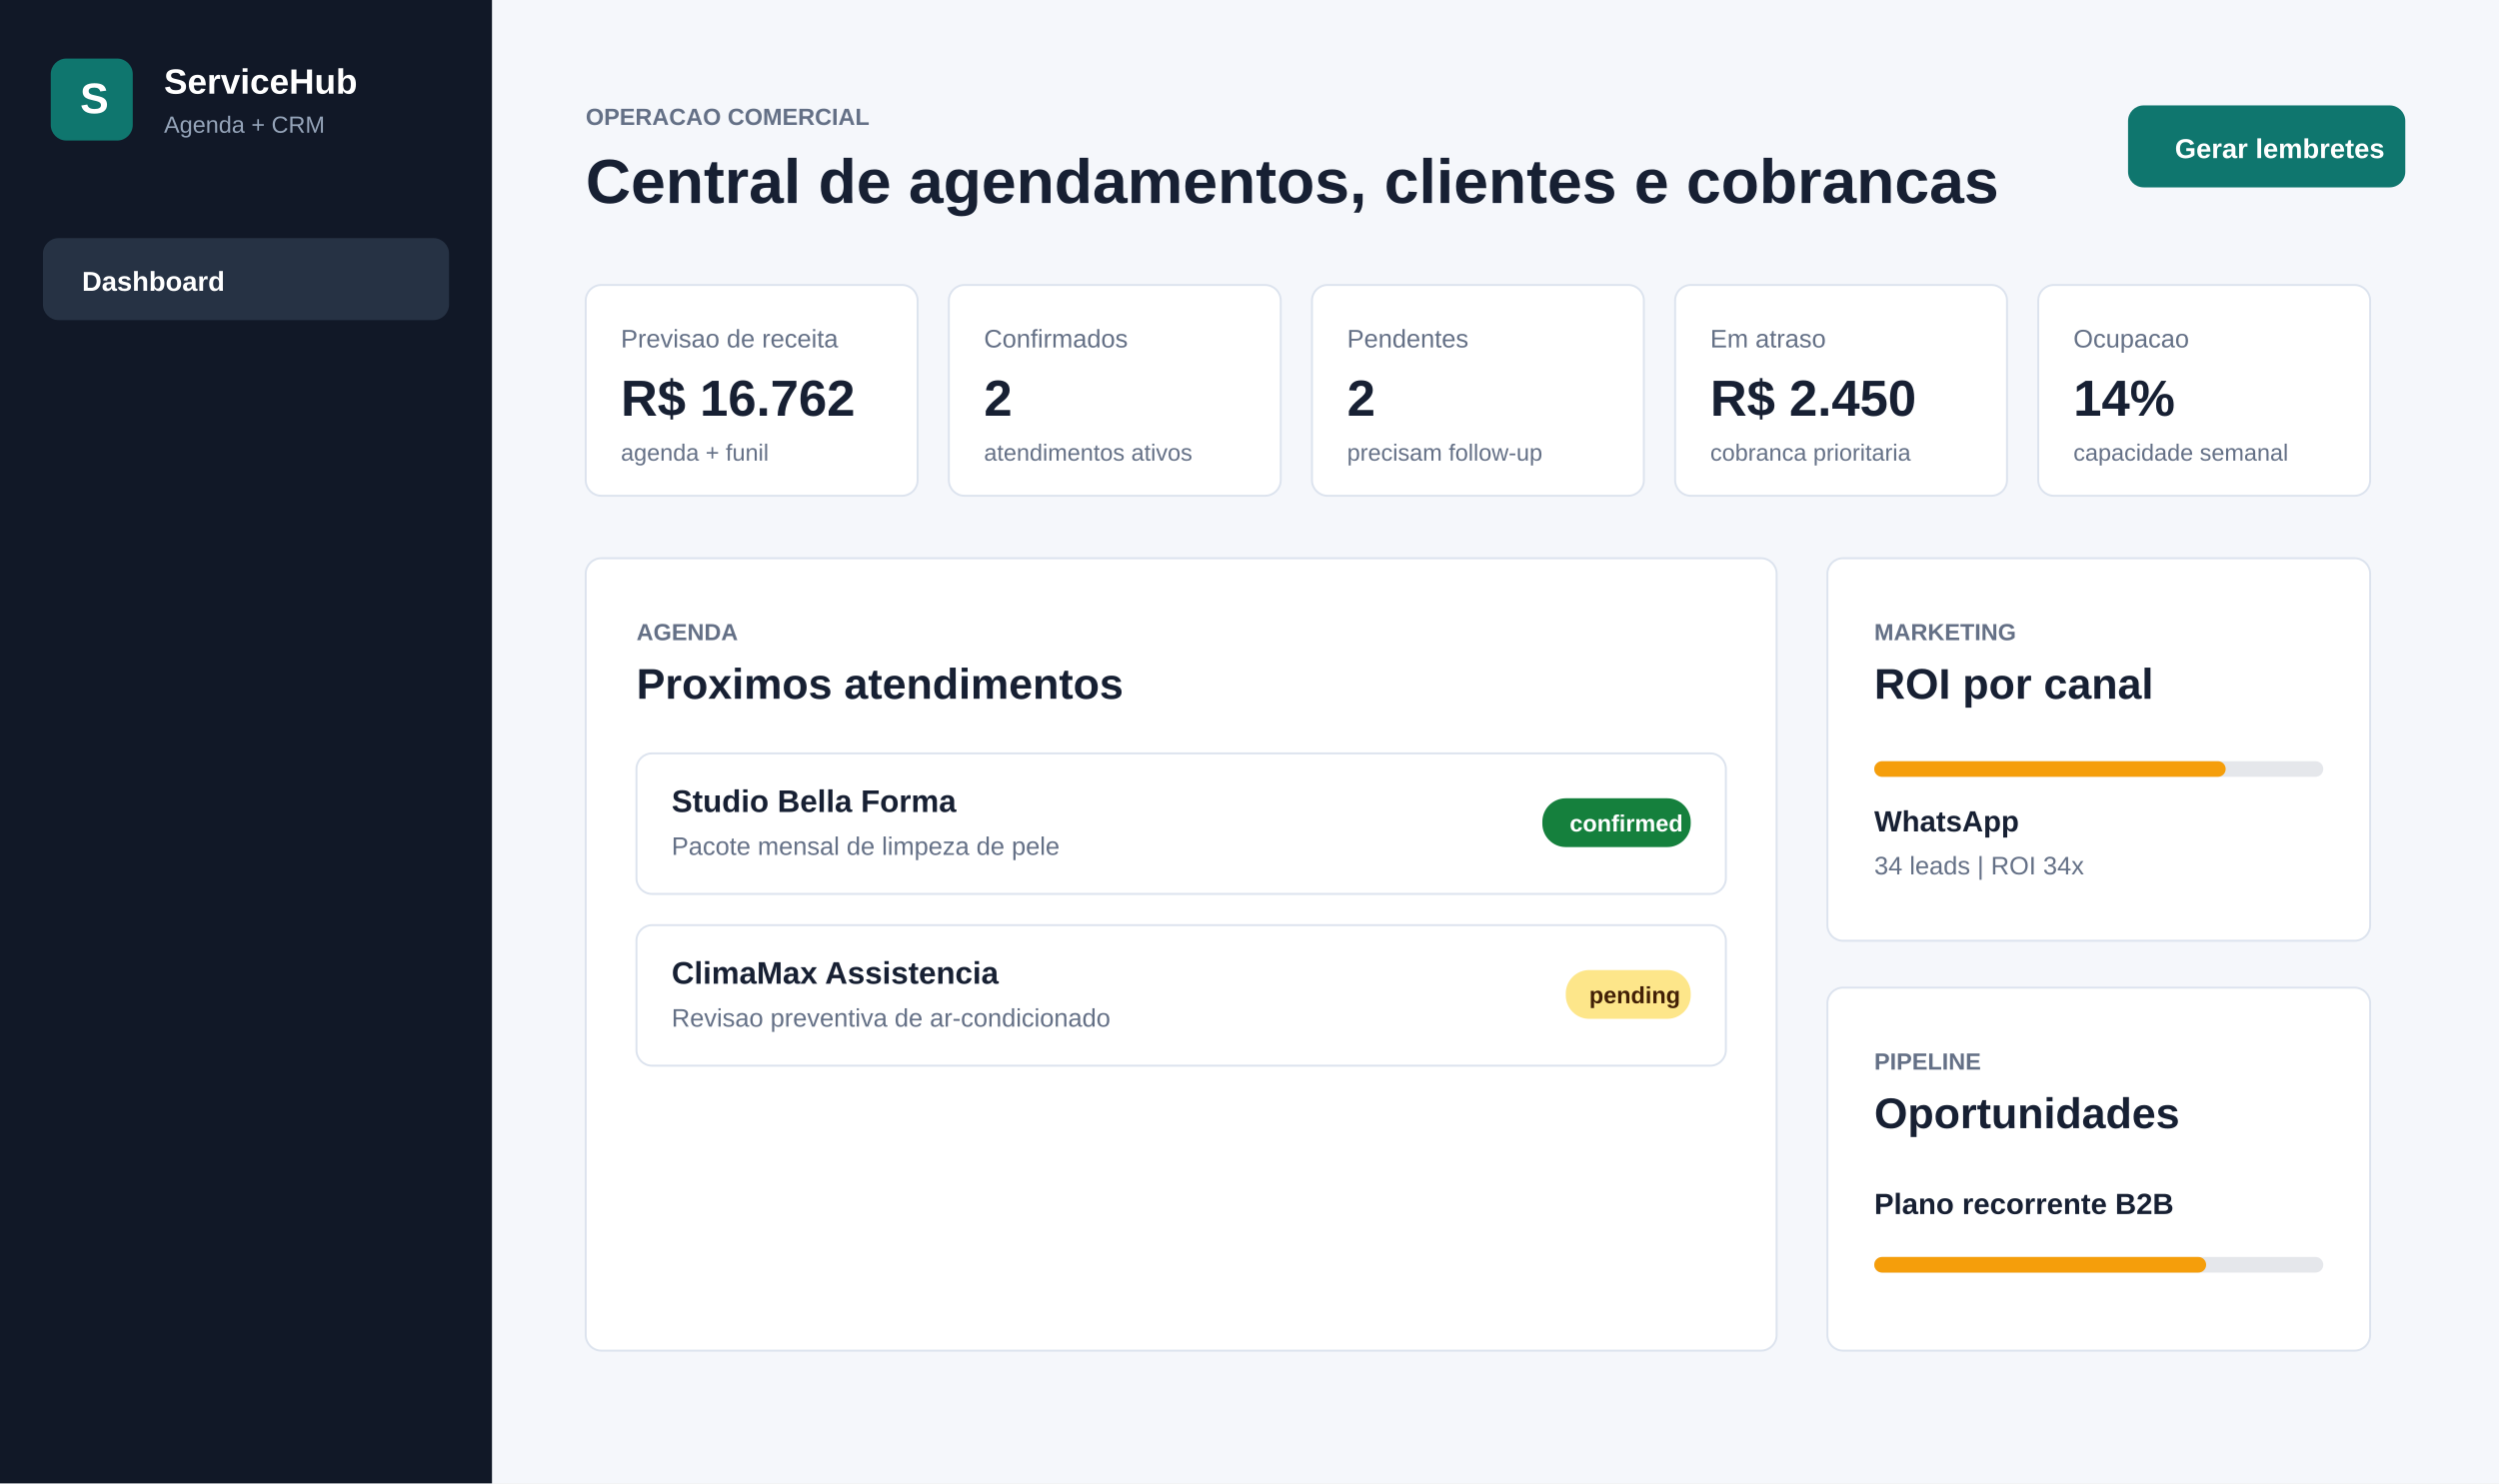
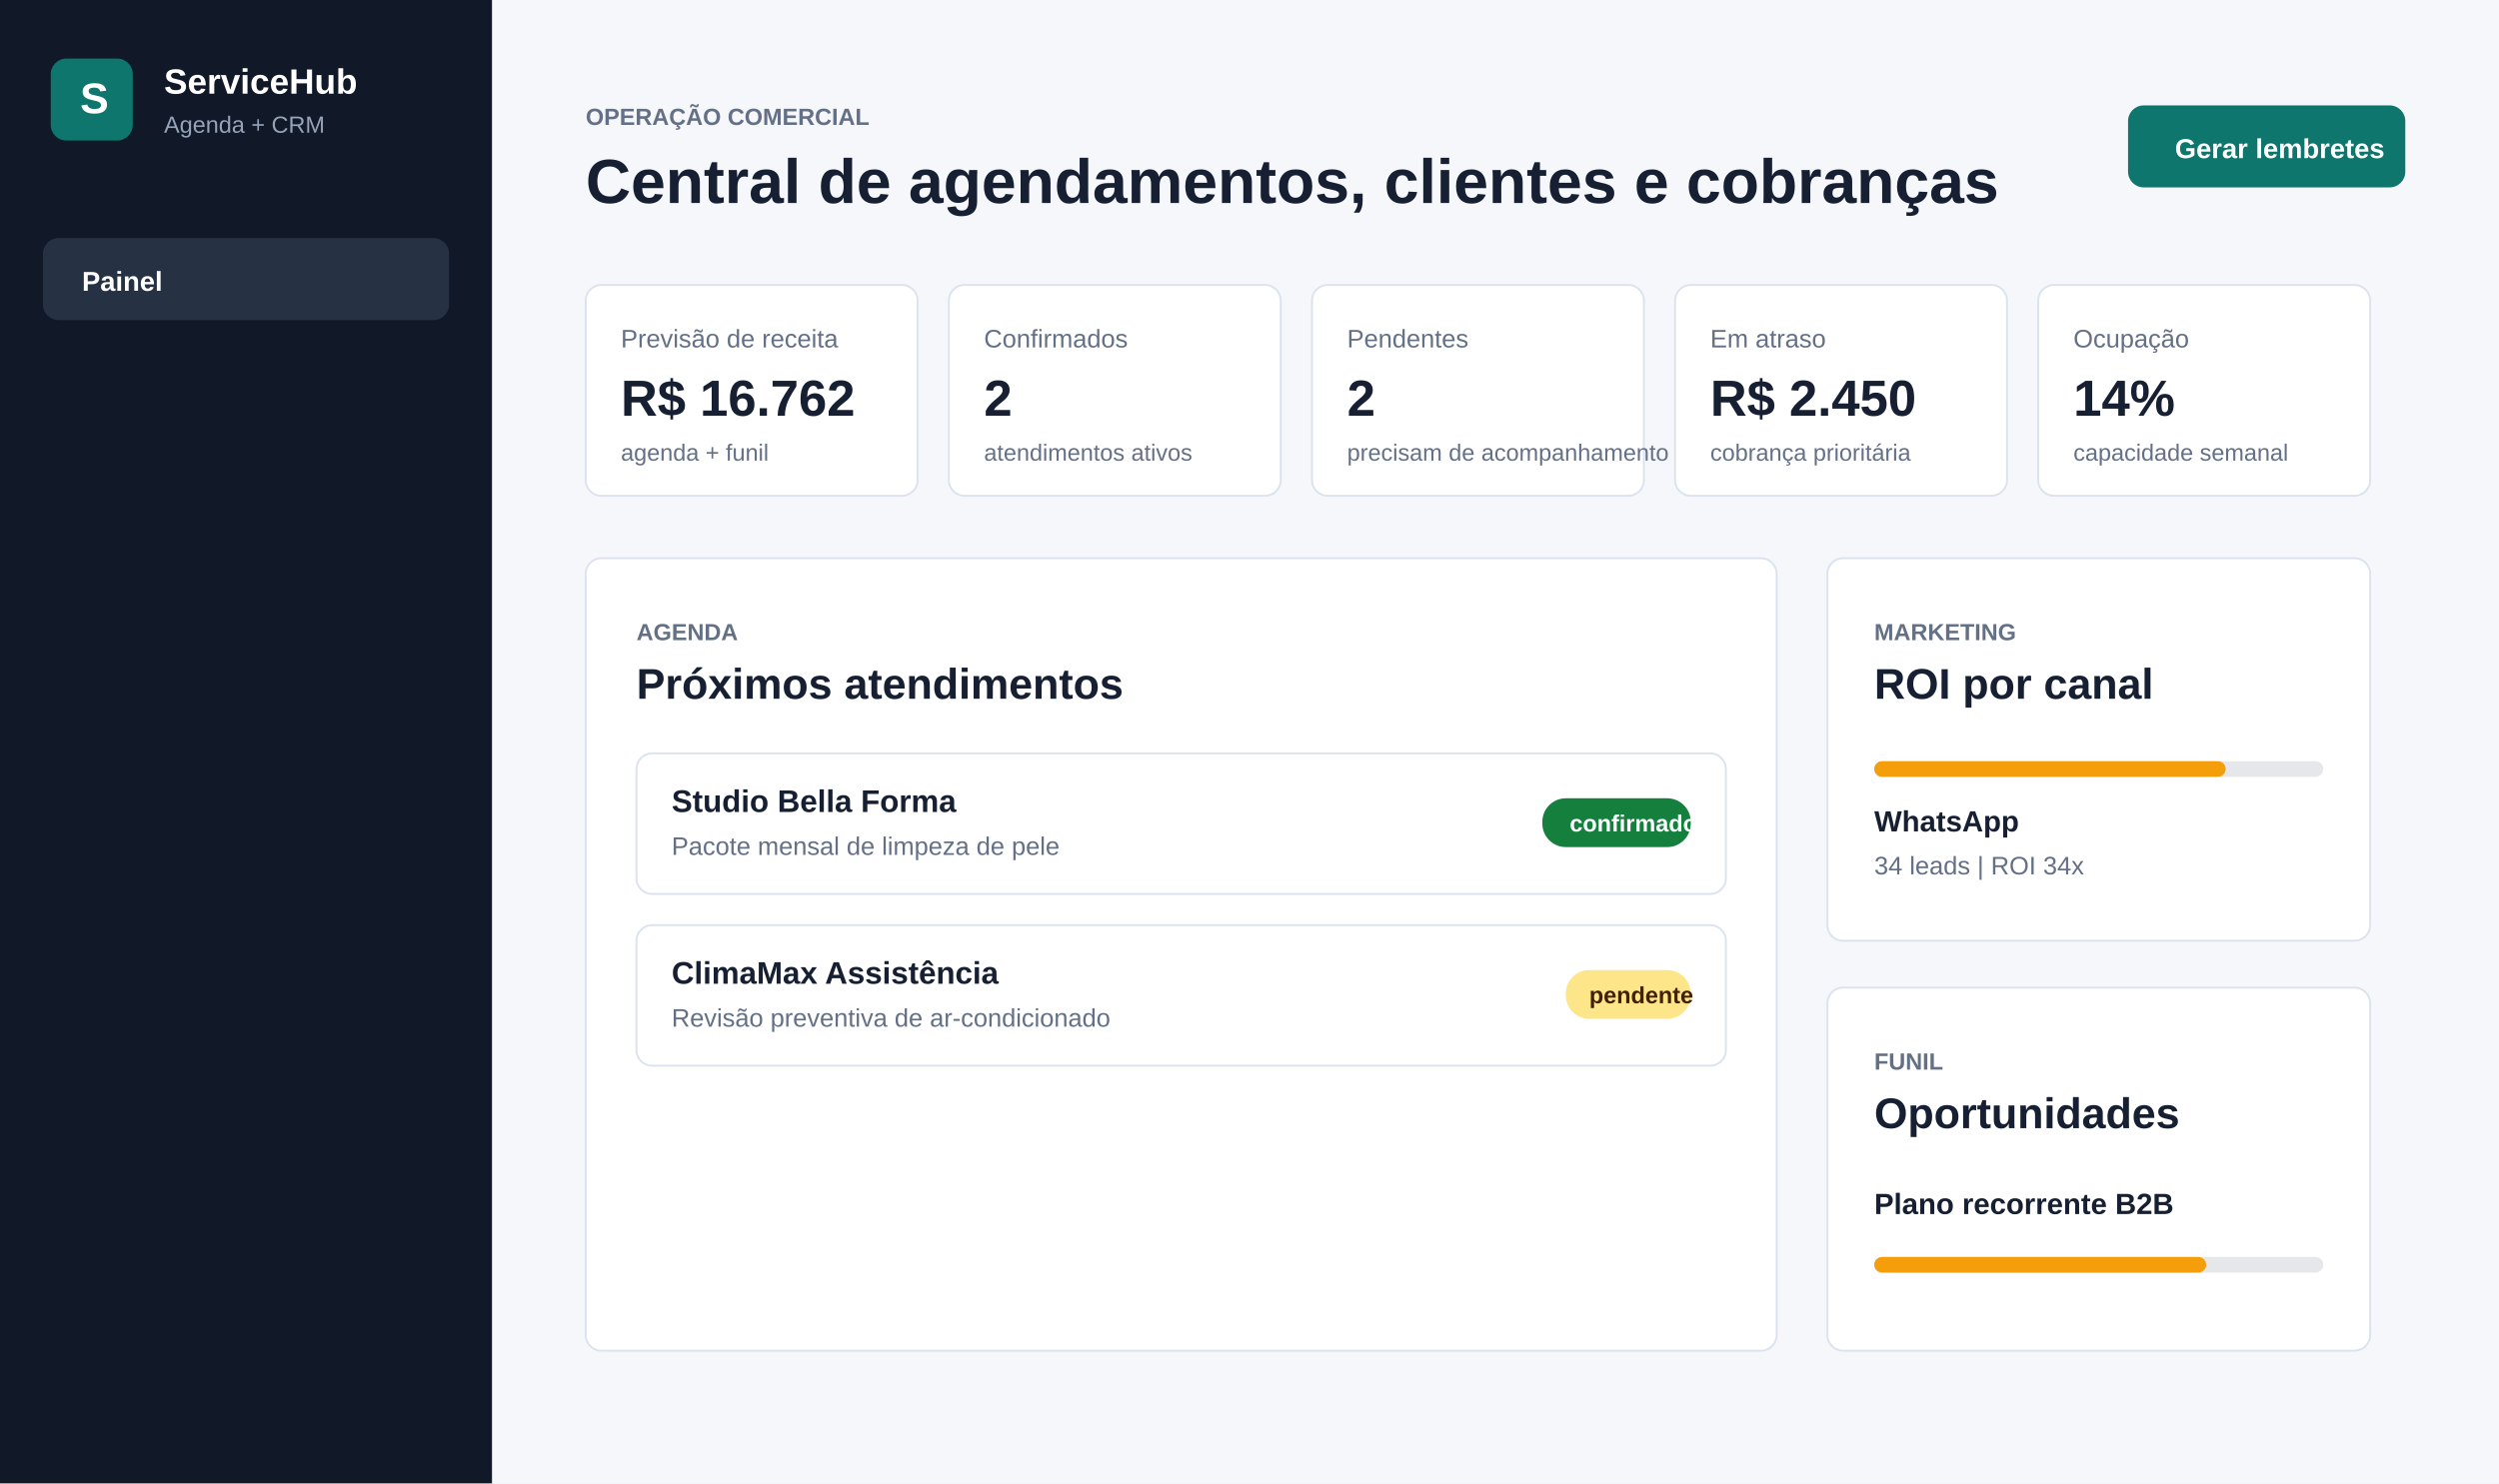
- <svg xmlns="http://www.w3.org/2000/svg" width="1280" height="760" viewBox="0 0 1280 760" role="img" aria-label="Preview do dashboard ServiceHub">
+ <svg xmlns="http://www.w3.org/2000/svg" width="1280" height="760" viewBox="0 0 1280 760" role="img" aria-label="Prévia do painel ServiceHub">
  <rect width="1280" height="760" fill="#f5f7fb" />
  <rect width="252" height="760" fill="#111827" />
  <rect x="26" y="30" width="42" height="42" rx="8" fill="#0f766e" />
  <text x="41" y="58" fill="#ffffff" font-family="Arial" font-size="22" font-weight="700">S</text>
  <text x="84" y="48" fill="#ffffff" font-family="Arial" font-size="18" font-weight="700">ServiceHub</text>
  <text x="84" y="68" fill="#94a3b8" font-family="Arial" font-size="12">Agenda + CRM</text>
  <rect x="22" y="122" width="208" height="42" rx="8" fill="#263244" />
-   <text x="42" y="149" fill="#ffffff" font-family="Arial" font-size="14" font-weight="700">Dashboard</text>
-   <text x="300" y="64" fill="#647086" font-family="Arial" font-size="12" font-weight="700">OPERACAO COMERCIAL</text>
-   <text x="300" y="104" fill="#172033" font-family="Arial" font-size="32" font-weight="700">Central de agendamentos, clientes e cobrancas</text>
+   <text x="42" y="149" fill="#ffffff" font-family="Arial" font-size="14" font-weight="700">Painel</text>
+   <text x="300" y="64" fill="#647086" font-family="Arial" font-size="12" font-weight="700">OPERAÇÃO COMERCIAL</text>
+   <text x="300" y="104" fill="#172033" font-family="Arial" font-size="32" font-weight="700">Central de agendamentos, clientes e cobranças</text>
  <rect x="1090" y="54" width="142" height="42" rx="8" fill="#0f766e" />
  <text x="1114" y="81" fill="#ffffff" font-family="Arial" font-size="14" font-weight="700">Gerar lembretes</text>
  <g font-family="Arial">
    <rect x="300" y="146" width="170" height="108" rx="8" fill="#ffffff" stroke="#dce3ee" />
-     <text x="318" y="178" fill="#647086" font-size="13">Previsao de receita</text>
+     <text x="318" y="178" fill="#647086" font-size="13">Previsão de receita</text>
    <text x="318" y="213" fill="#172033" font-size="26" font-weight="700">R$ 16.762</text>
    <text x="318" y="236" fill="#647086" font-size="12">agenda + funil</text>
    <rect x="486" y="146" width="170" height="108" rx="8" fill="#ffffff" stroke="#dce3ee" />
    <text x="504" y="178" fill="#647086" font-size="13">Confirmados</text>
    <text x="504" y="213" fill="#172033" font-size="26" font-weight="700">2</text>
    <text x="504" y="236" fill="#647086" font-size="12">atendimentos ativos</text>
    <rect x="672" y="146" width="170" height="108" rx="8" fill="#ffffff" stroke="#dce3ee" />
    <text x="690" y="178" fill="#647086" font-size="13">Pendentes</text>
    <text x="690" y="213" fill="#172033" font-size="26" font-weight="700">2</text>
-     <text x="690" y="236" fill="#647086" font-size="12">precisam follow-up</text>
+     <text x="690" y="236" fill="#647086" font-size="12">precisam de acompanhamento</text>
    <rect x="858" y="146" width="170" height="108" rx="8" fill="#ffffff" stroke="#dce3ee" />
    <text x="876" y="178" fill="#647086" font-size="13">Em atraso</text>
    <text x="876" y="213" fill="#172033" font-size="26" font-weight="700">R$ 2.450</text>
-     <text x="876" y="236" fill="#647086" font-size="12">cobranca prioritaria</text>
+     <text x="876" y="236" fill="#647086" font-size="12">cobrança prioritária</text>
    <rect x="1044" y="146" width="170" height="108" rx="8" fill="#ffffff" stroke="#dce3ee" />
-     <text x="1062" y="178" fill="#647086" font-size="13">Ocupacao</text>
+     <text x="1062" y="178" fill="#647086" font-size="13">Ocupação</text>
    <text x="1062" y="213" fill="#172033" font-size="26" font-weight="700">14%</text>
    <text x="1062" y="236" fill="#647086" font-size="12">capacidade semanal</text>
  </g>
  <rect x="300" y="286" width="610" height="406" rx="8" fill="#ffffff" stroke="#dce3ee" />
  <text x="326" y="328" fill="#647086" font-family="Arial" font-size="12" font-weight="700">AGENDA</text>
-   <text x="326" y="358" fill="#172033" font-family="Arial" font-size="22" font-weight="700">Proximos atendimentos</text>
+   <text x="326" y="358" fill="#172033" font-family="Arial" font-size="22" font-weight="700">Próximos atendimentos</text>
  <g font-family="Arial">
    <rect x="326" y="386" width="558" height="72" rx="8" fill="#ffffff" stroke="#dce3ee" />
    <text x="344" y="416" fill="#172033" font-size="16" font-weight="700">Studio Bella Forma</text>
    <text x="344" y="438" fill="#647086" font-size="13">Pacote mensal de limpeza de pele</text>
    <rect x="790" y="409" width="76" height="25" rx="12" fill="#15803d" />
-     <text x="804" y="426" fill="#ffffff" font-size="12" font-weight="700">confirmed</text>
+     <text x="804" y="426" fill="#ffffff" font-size="12" font-weight="700">confirmado</text>
    <rect x="326" y="474" width="558" height="72" rx="8" fill="#ffffff" stroke="#dce3ee" />
-     <text x="344" y="504" fill="#172033" font-size="16" font-weight="700">ClimaMax Assistencia</text>
-     <text x="344" y="526" fill="#647086" font-size="13">Revisao preventiva de ar-condicionado</text>
+     <text x="344" y="504" fill="#172033" font-size="16" font-weight="700">ClimaMax Assistência</text>
+     <text x="344" y="526" fill="#647086" font-size="13">Revisão preventiva de ar-condicionado</text>
    <rect x="802" y="497" width="64" height="25" rx="12" fill="#fde68a" />
-     <text x="814" y="514" fill="#422006" font-size="12" font-weight="700">pending</text>
+     <text x="814" y="514" fill="#422006" font-size="12" font-weight="700">pendente</text>
  </g>
  <rect x="936" y="286" width="278" height="196" rx="8" fill="#ffffff" stroke="#dce3ee" />
  <text x="960" y="328" fill="#647086" font-family="Arial" font-size="12" font-weight="700">MARKETING</text>
  <text x="960" y="358" fill="#172033" font-family="Arial" font-size="22" font-weight="700">ROI por canal</text>
  <rect x="960" y="390" width="230" height="8" rx="4" fill="#e5e7eb" />
  <rect x="960" y="390" width="180" height="8" rx="4" fill="#f59e0b" />
  <text x="960" y="426" fill="#172033" font-family="Arial" font-size="15" font-weight="700">WhatsApp</text>
  <text x="960" y="448" fill="#647086" font-family="Arial" font-size="13">34 leads | ROI 34x</text>
  <rect x="936" y="506" width="278" height="186" rx="8" fill="#ffffff" stroke="#dce3ee" />
-   <text x="960" y="548" fill="#647086" font-family="Arial" font-size="12" font-weight="700">PIPELINE</text>
+   <text x="960" y="548" fill="#647086" font-family="Arial" font-size="12" font-weight="700">FUNIL</text>
  <text x="960" y="578" fill="#172033" font-family="Arial" font-size="22" font-weight="700">Oportunidades</text>
  <text x="960" y="622" fill="#172033" font-family="Arial" font-size="15" font-weight="700">Plano recorrente B2B</text>
  <rect x="960" y="644" width="230" height="8" rx="4" fill="#e5e7eb" />
  <rect x="960" y="644" width="170" height="8" rx="4" fill="#f59e0b" />
</svg>
